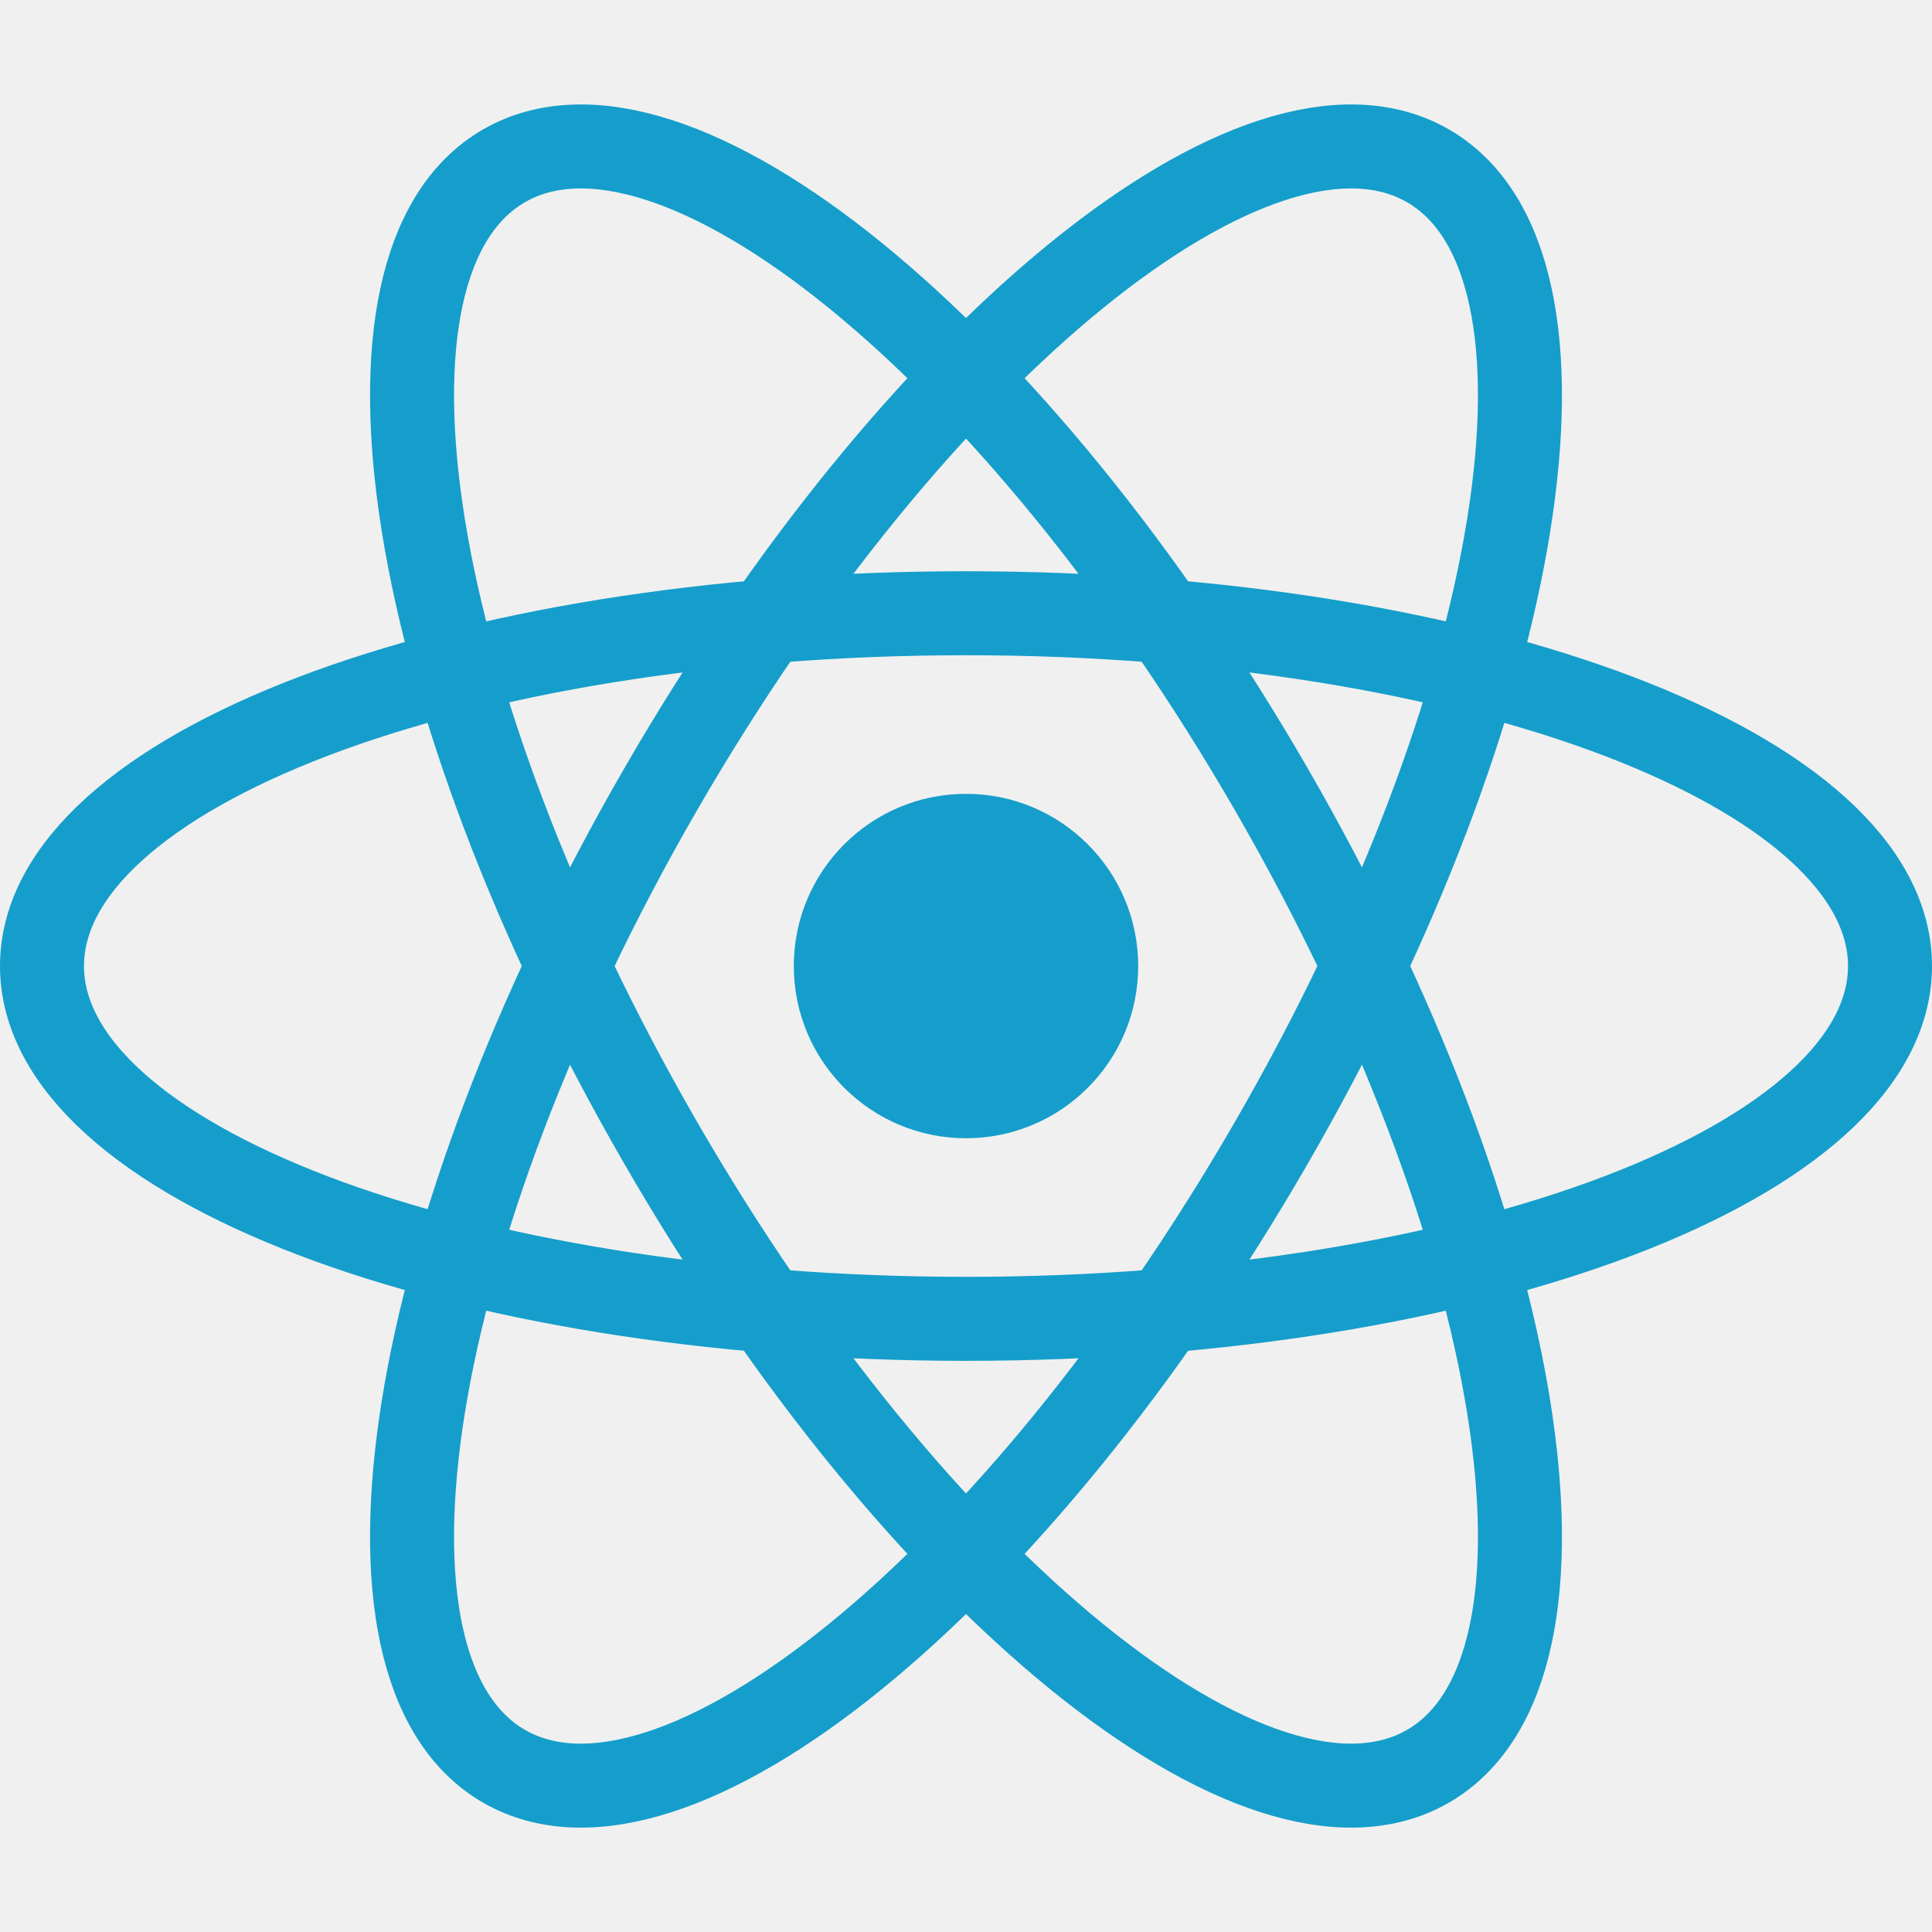
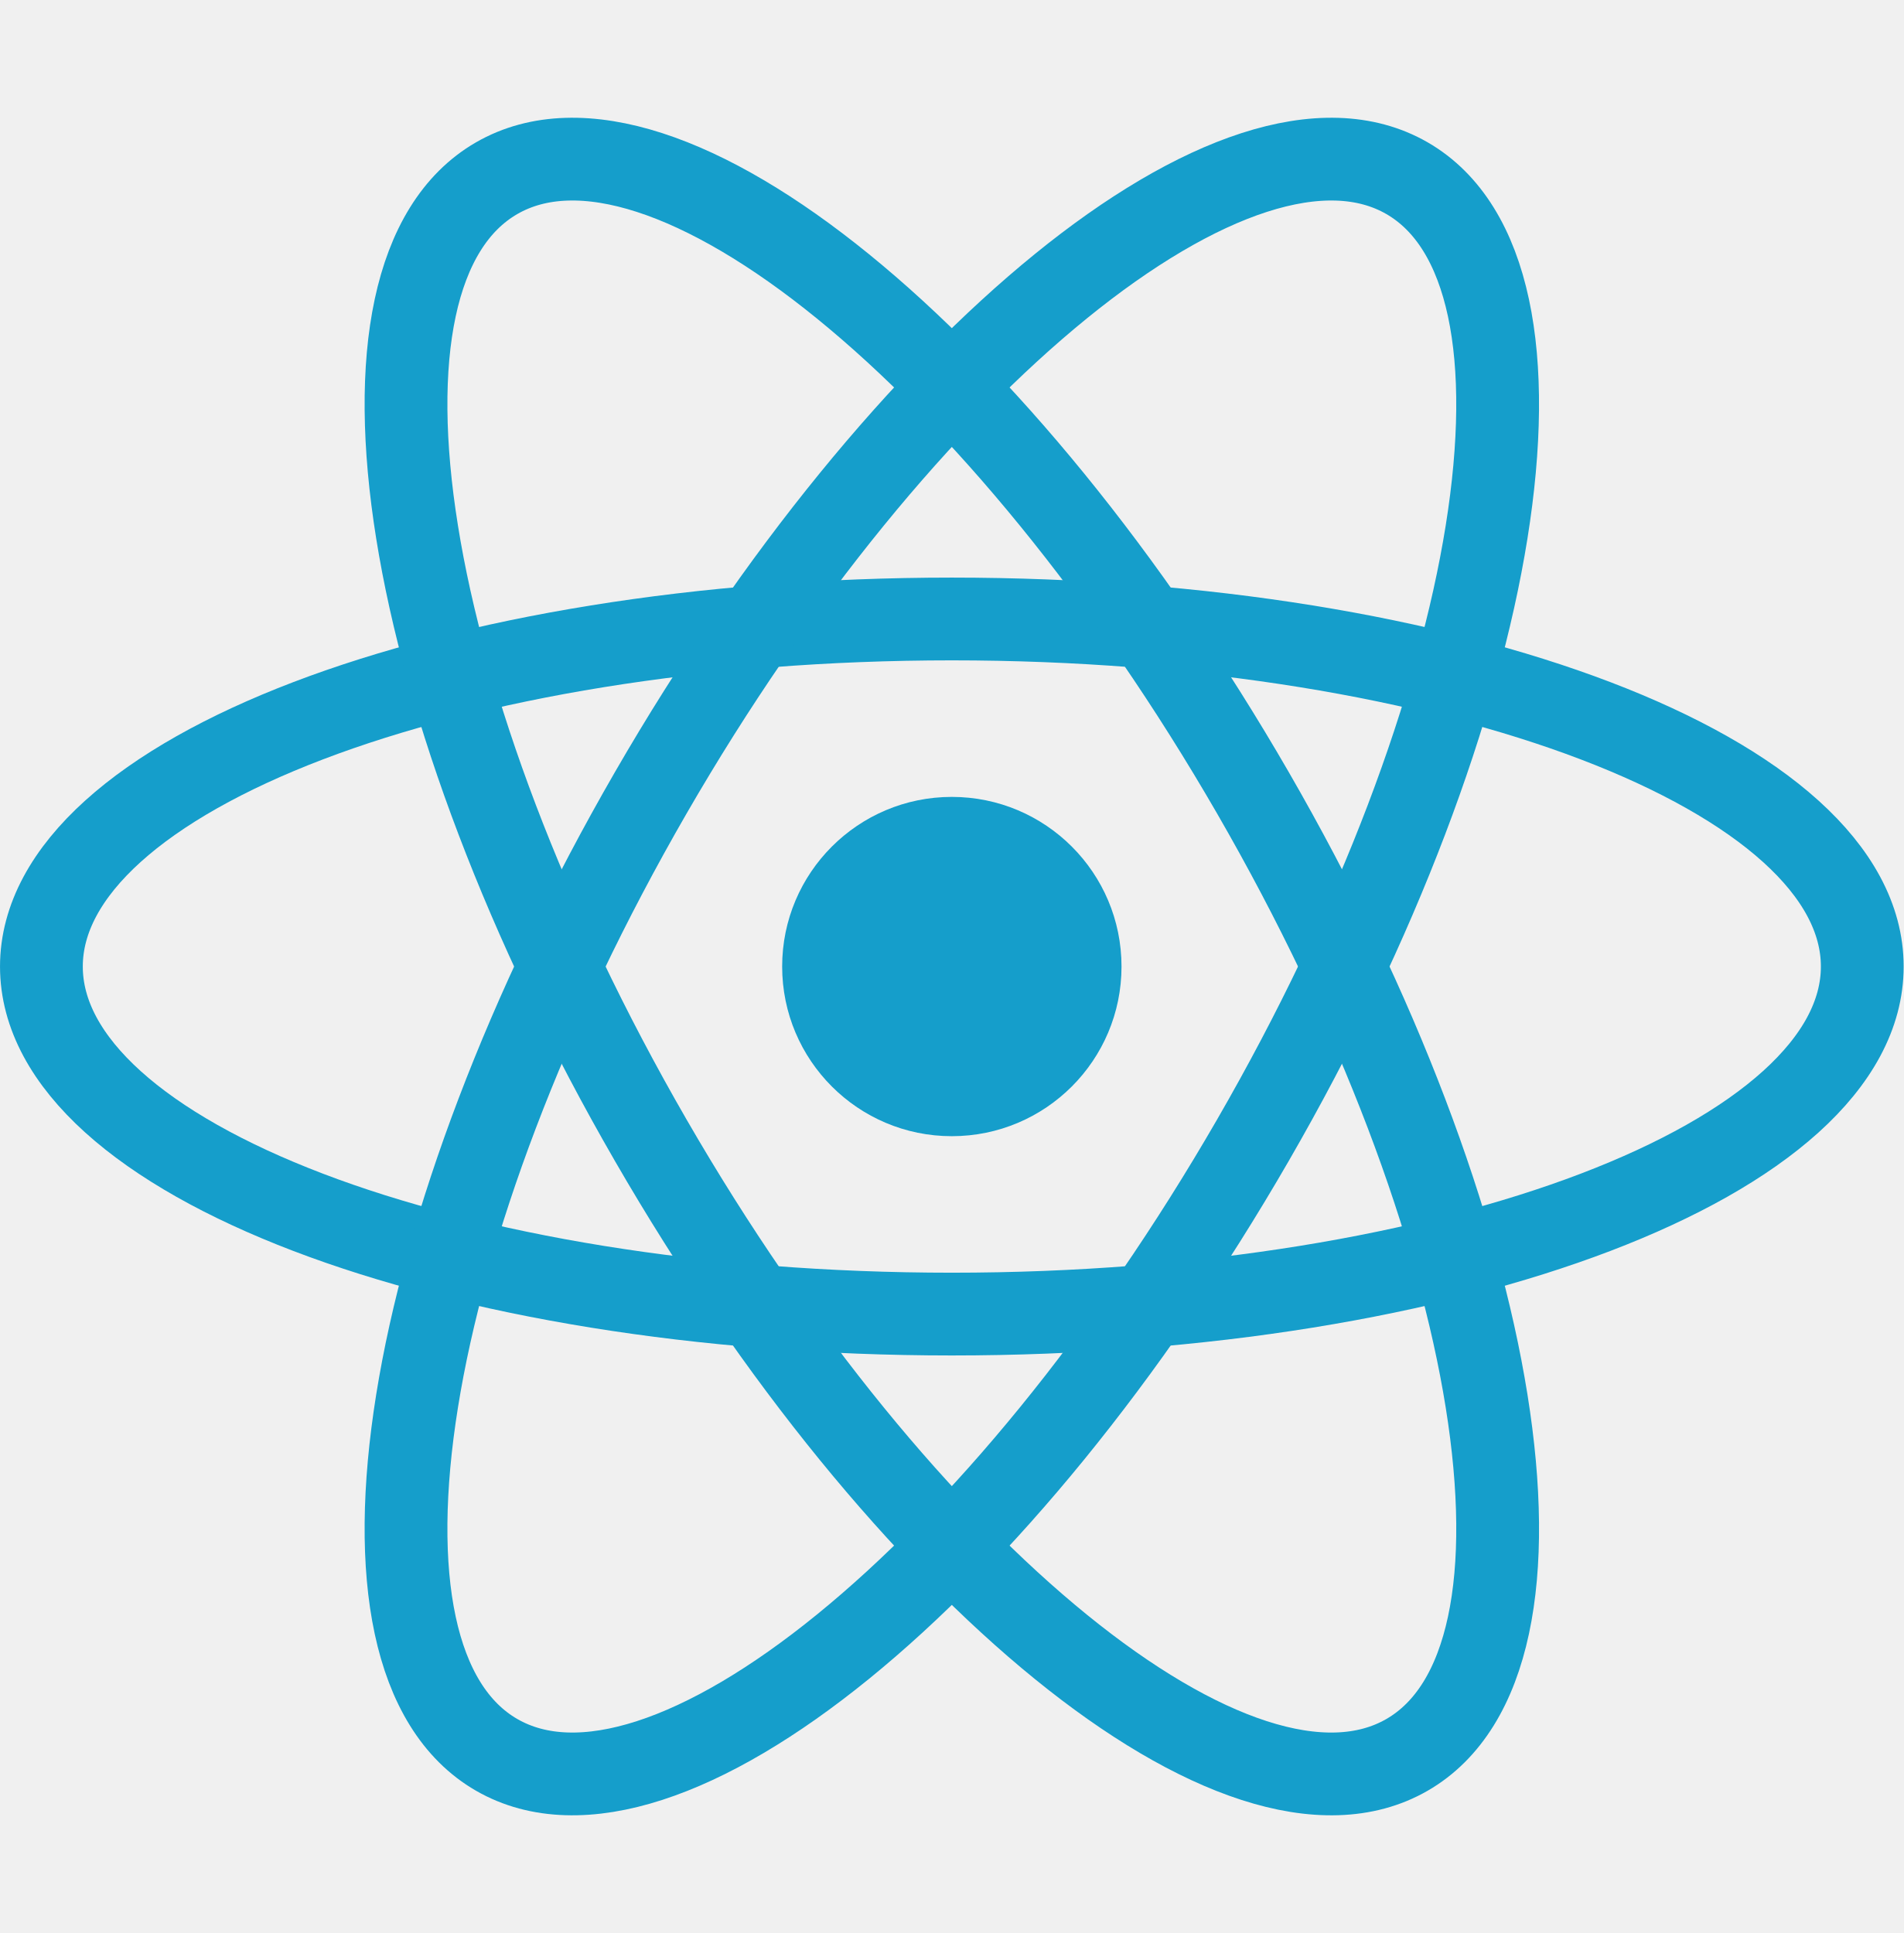
- <svg xmlns="http://www.w3.org/2000/svg" viewBox="-11.5 -10.232 23 20.463" width="64" height="64">
-   <circle r="2.05" fill="#159ecb" />
-   <g fill="none" stroke="#159ecb">
-     <ellipse rx="11" ry="4.2" />
-     <ellipse transform="rotate(60)" rx="11" ry="4.2" />
-     <ellipse transform="rotate(120)" rx="11" ry="4.2" />
+ <svg xmlns="http://www.w3.org/2000/svg" width="64" height="65" viewBox="0 0 64 65" fill="none">
+   <g clip-path="url(#clip0_587_122)">
+     <path d="M32 38.206C35.151 38.206 37.705 35.652 37.705 32.501C37.705 29.351 35.151 26.797 32 26.797C28.85 26.797 26.296 29.351 26.296 32.501C26.296 35.652 28.85 38.206 32 38.206Z" fill="#159ECB" />
+     <path d="M32 44.188C48.905 44.188 62.609 38.956 62.609 32.501C62.609 26.047 48.905 20.814 32 20.814C15.096 20.814 1.392 26.047 1.392 32.501C1.392 38.956 15.096 44.188 32 44.188Z" stroke="#159ECB" stroke-width="2.783" />
+     <path d="M21.879 38.345C30.332 52.985 41.715 62.237 47.305 59.009C52.895 55.782 50.574 41.298 42.122 26.658C33.669 12.018 22.286 2.766 16.696 5.993C11.106 9.221 13.427 23.705 21.879 38.345Z" stroke="#159ECB" stroke-width="2.783" />
+     <path d="M21.879 26.658C13.427 41.298 11.106 55.782 16.696 59.009C22.286 62.236 33.669 52.985 42.121 38.345C50.574 23.705 52.894 9.221 47.305 5.993C41.715 2.766 30.331 12.018 21.879 26.658Z" stroke="#159ECB" stroke-width="2.783" />
  </g>
+   <defs>
+     <clipPath id="clip0_587_122">
+       <rect width="64" height="64" fill="white" transform="translate(0 0.5)" />
+     </clipPath>
+   </defs>
</svg>
